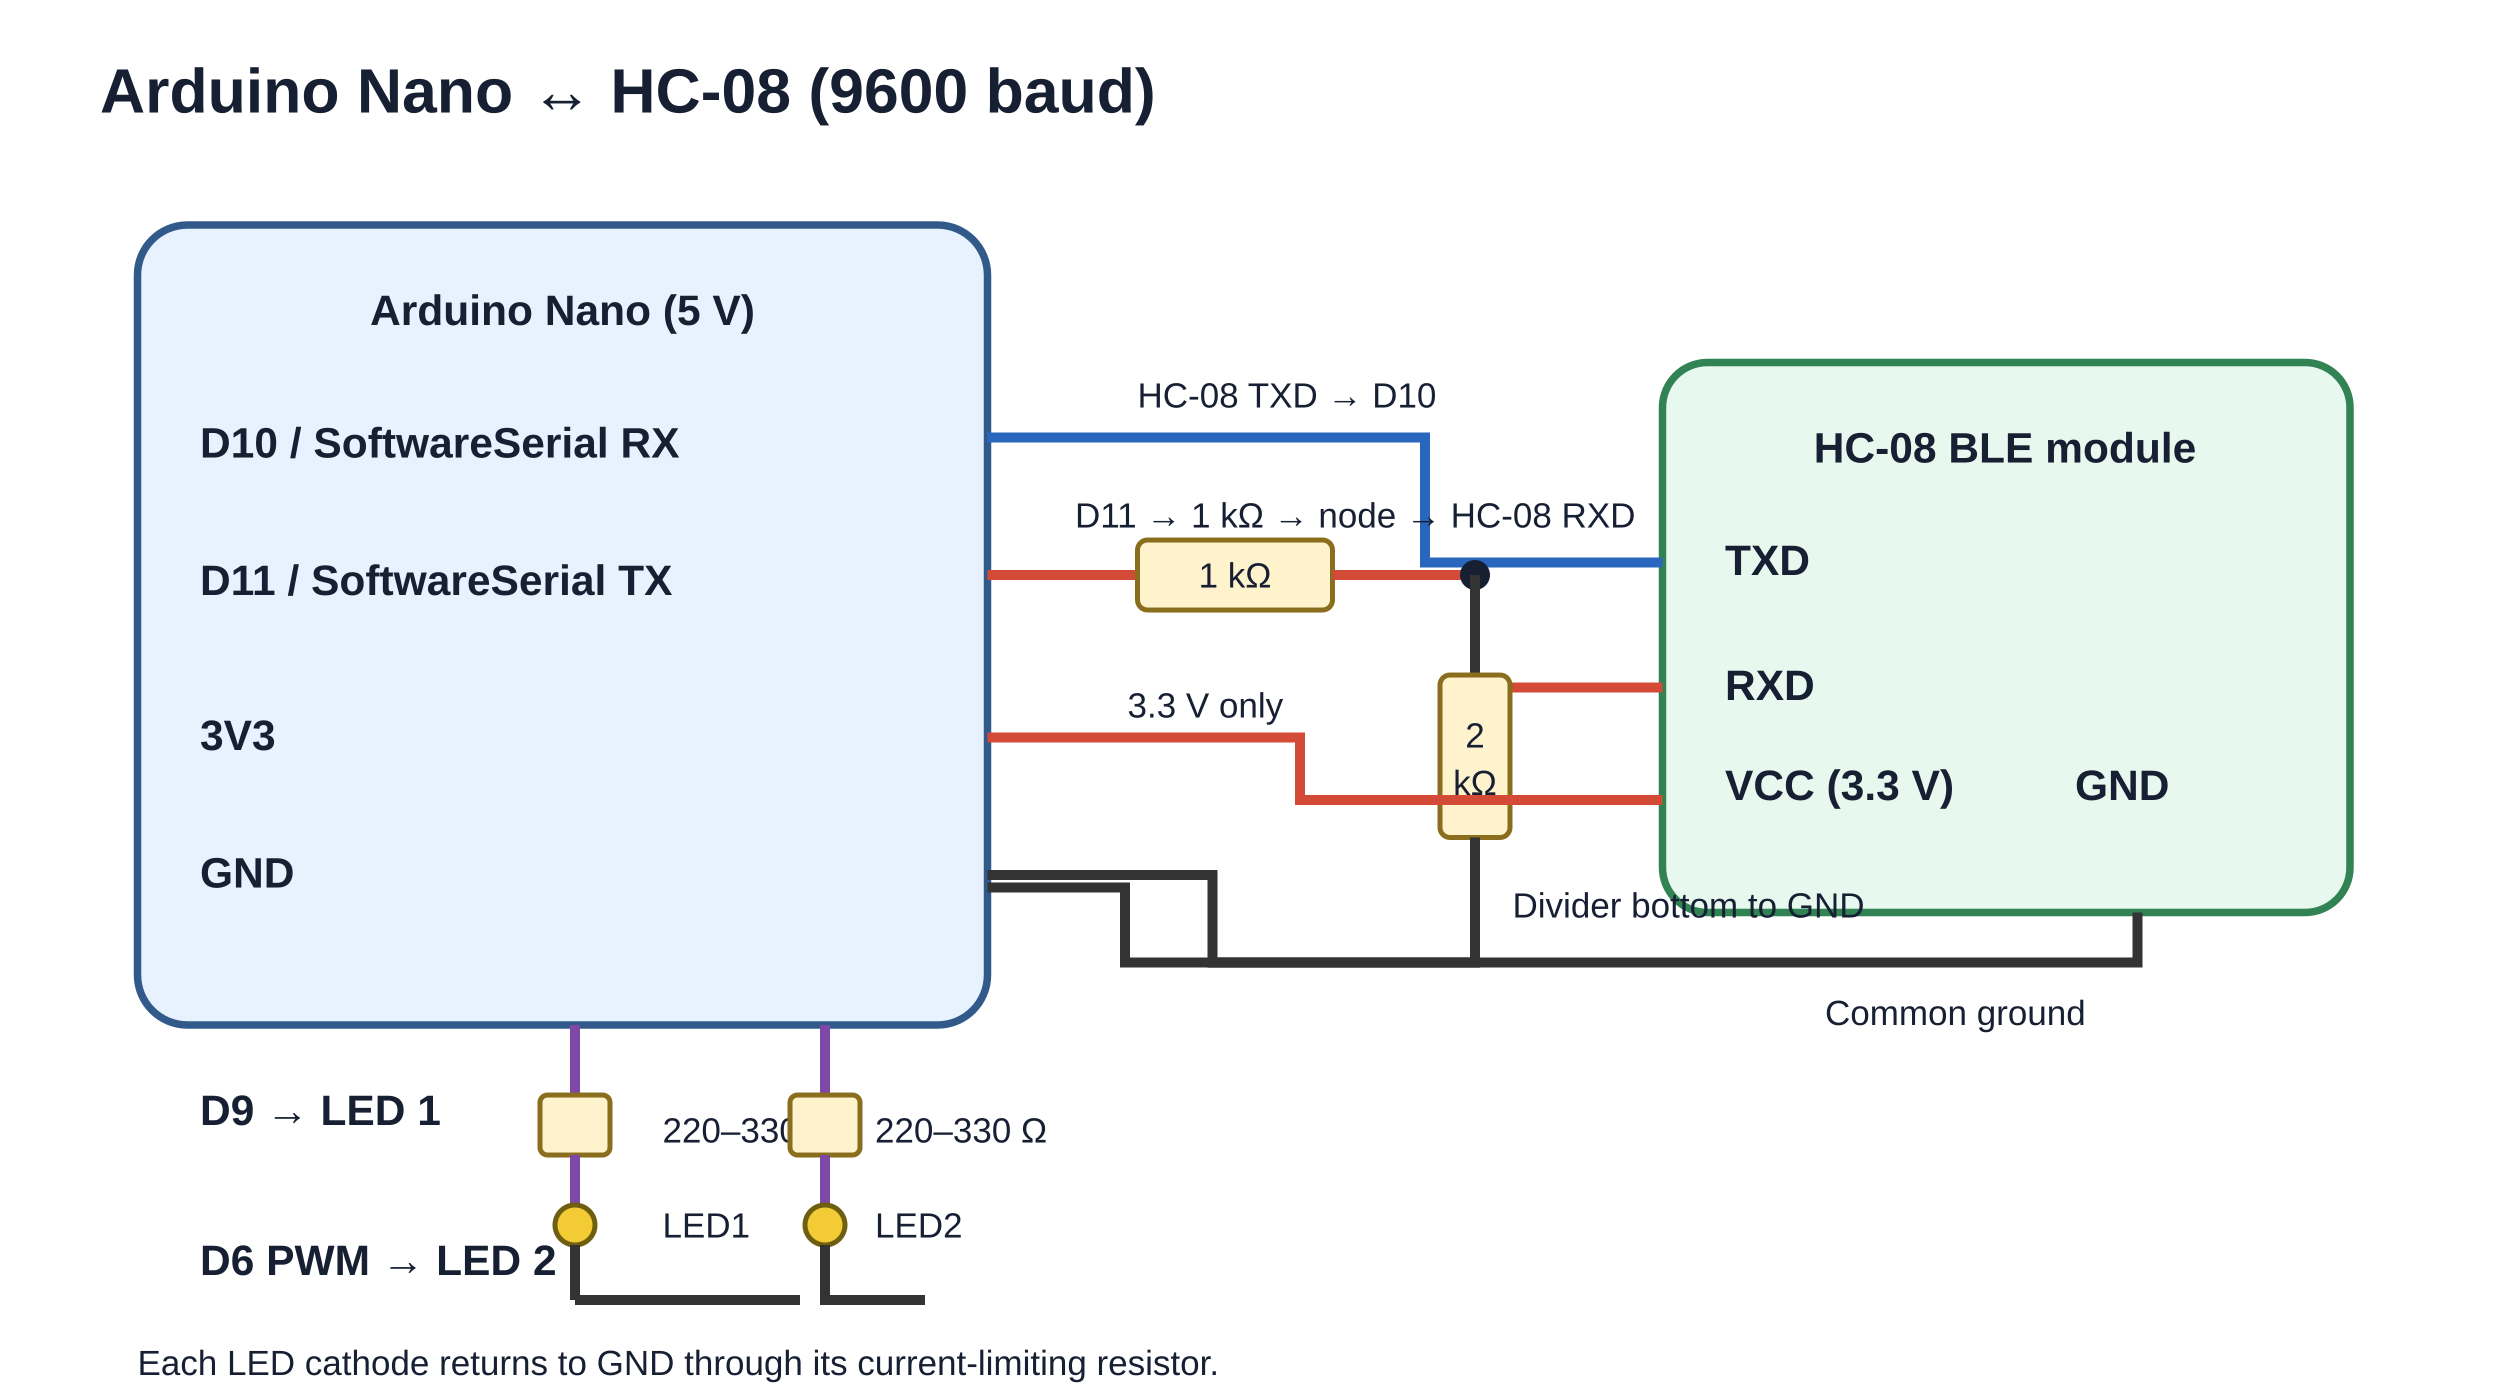
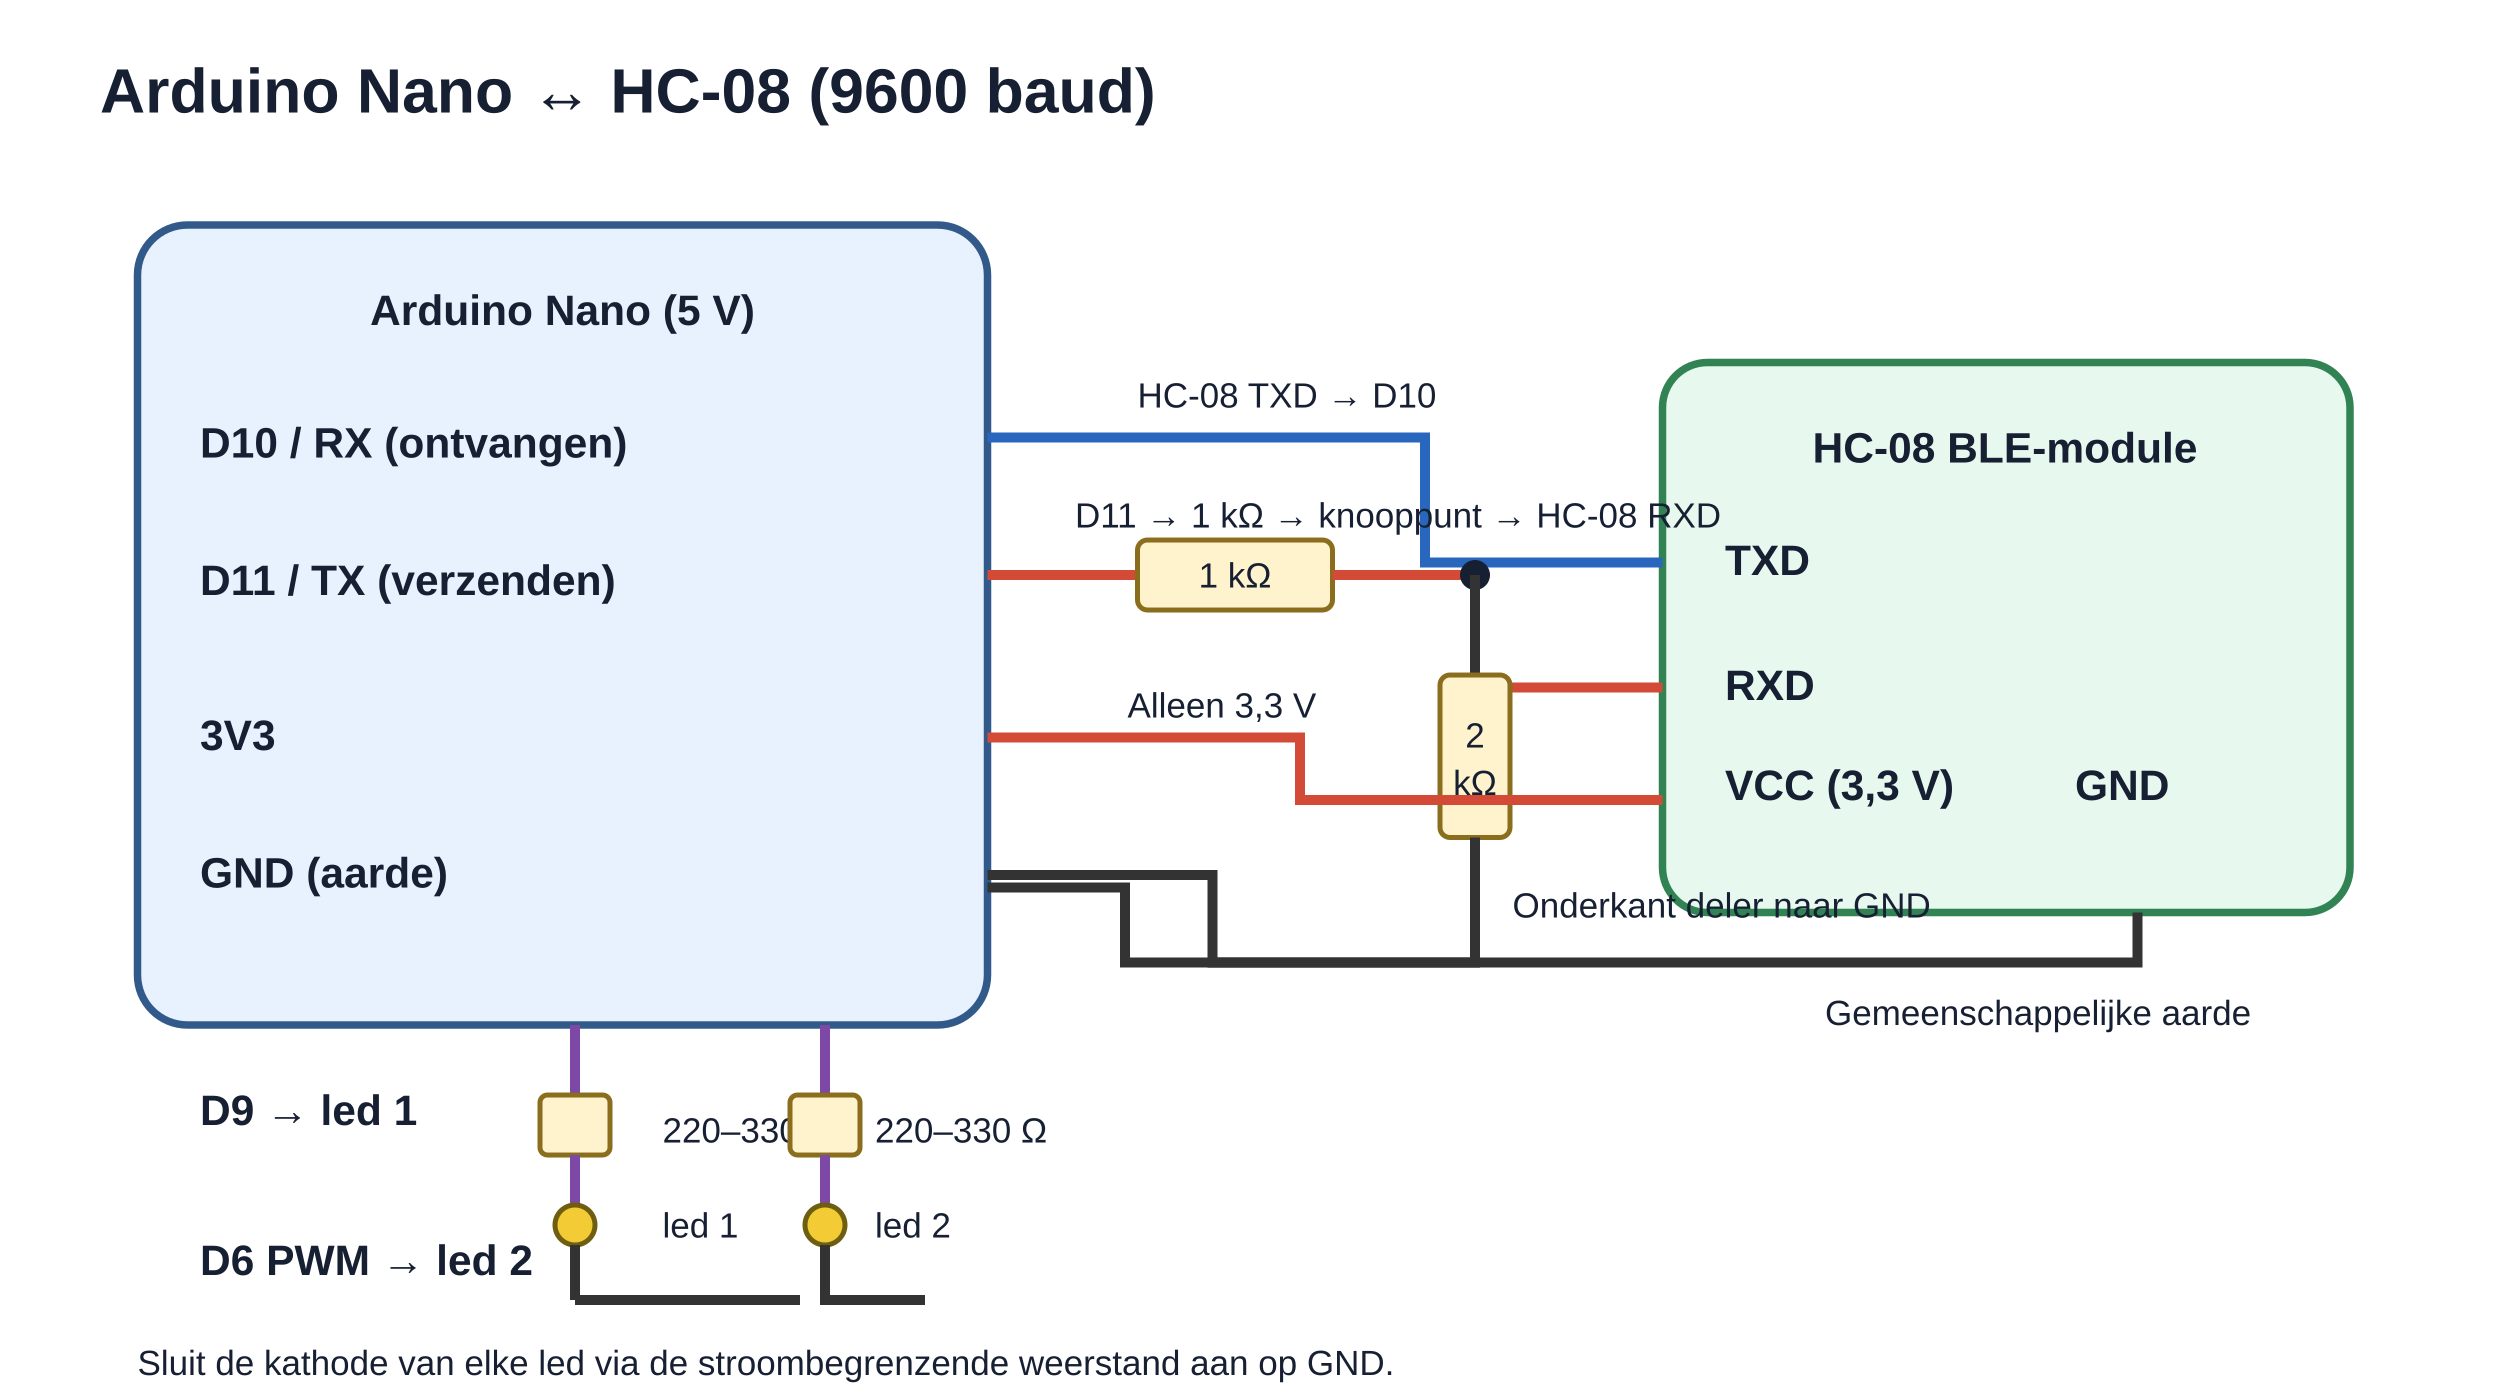
<svg xmlns="http://www.w3.org/2000/svg" viewBox="0 0 1000 560" role="img" aria-labelledby="title desc">
  <style>
    text { font-family: Arial, sans-serif; fill: #172033; }
    .title { font-size: 25px; font-weight: 700; }
    .label { font-size: 17px; font-weight: 600; }
    .small { font-size: 14px; }
    .board { fill: #e8f2ff; stroke: #315a8a; stroke-width: 3; }
    .module { fill: #e7f8ee; stroke: #328354; stroke-width: 3; }
    .wire { fill: none; stroke: #333; stroke-width: 4; }
    .tx { stroke: #d34b37; }
    .rx { stroke: #2867bd; }
    .power { stroke: #d34b37; }
    .ground { stroke: #333; }
    .ledwire { stroke: #7d48a6; }
    .resistor { fill: #fff3cd; stroke: #8a6d1d; stroke-width: 2; }
    .node { fill: #172033; }
  </style>
  <text x="40" y="45" class="title">Arduino Nano ↔ HC-08 (9600 baud)</text>
  <rect x="55" y="90" width="340" height="320" rx="20" class="board" />
  <text x="225" y="130" text-anchor="middle" class="label">Arduino Nano (5 V)</text>
-   <text x="80" y="183" class="label">D10 / SoftwareSerial RX</text>
-   <text x="80" y="238" class="label">D11 / SoftwareSerial TX</text>
+   <text x="80" y="183" class="label">D10 / RX (ontvangen)</text>
+   <text x="80" y="238" class="label">D11 / TX (verzenden)</text>
  <text x="80" y="300" class="label">3V3</text>
-   <text x="80" y="355" class="label">GND</text>
-   <text x="80" y="450" class="label">D9 → LED 1</text>
-   <text x="80" y="510" class="label">D6 PWM → LED 2</text>
+   <text x="80" y="355" class="label">GND (aarde)</text>
+   <text x="80" y="450" class="label">D9 → led 1</text>
+   <text x="80" y="510" class="label">D6 PWM → led 2</text>
  <rect x="665" y="145" width="275" height="220" rx="18" class="module" />
-   <text x="802" y="185" text-anchor="middle" class="label">HC-08 BLE module</text>
+   <text x="802" y="185" text-anchor="middle" class="label">HC-08 BLE-module</text>
  <text x="690" y="230" class="label">TXD</text>
  <text x="690" y="280" class="label">RXD</text>
-   <text x="690" y="320" class="label">VCC (3.3 V)</text>
+   <text x="690" y="320" class="label">VCC (3,3 V)</text>
  <text x="830" y="320" class="label">GND</text>
  <path d="M665 225 H570 V175 H395" class="wire rx" />
  <text x="455" y="163" class="small" fill="#2867bd">HC-08 TXD → D10</text>
  <path d="M395 230 H455" class="wire tx" />
  <rect x="455" y="216" width="78" height="28" rx="4" class="resistor" />
  <text x="494" y="235" text-anchor="middle" class="small">1 kΩ</text>
  <path d="M533 230 H590 V275 H665" class="wire tx" />
  <circle cx="590" cy="230" r="6" class="node" />
  <path d="M590 230 V270" class="wire ground" />
  <rect x="576" y="270" width="28" height="65" rx="4" class="resistor" />
  <text x="590" y="299" text-anchor="middle" class="small">2</text>
  <text x="590" y="318" text-anchor="middle" class="small">kΩ</text>
  <path d="M590 335 V385 H450 V355 H395" class="wire ground" />
-   <text x="430" y="211" class="small" fill="#b33327">D11 → 1 kΩ → node → HC-08 RXD</text>
-   <text x="605" y="367" class="small">Divider bottom to GND</text>
+   <text x="430" y="211" class="small" fill="#b33327">D11 → 1 kΩ → knooppunt → HC-08 RXD</text>
+   <text x="605" y="367" class="small">Onderkant deler naar GND</text>
  <path d="M395 295 H520 V320 H665" class="wire power" />
  <path d="M395 350 H485 V385 H855 V365" class="wire ground" />
-   <text x="451" y="287" class="small">3.3 V only</text>
-   <text x="730" y="410" class="small">Common ground</text>
+   <text x="451" y="287" class="small">Alleen 3,3 V</text>
+   <text x="730" y="410" class="small">Gemeenschappelijke aarde</text>
  <path d="M230 410 V438" class="wire ledwire" />
  <rect x="216" y="438" width="28" height="24" rx="3" class="resistor" />
  <path d="M230 462 V482" class="wire ledwire" />
  <circle cx="230" cy="490" r="8" fill="#f2cb35" stroke="#705e10" stroke-width="2" />
  <path d="M230 498 V520" class="wire ground" />
  <path d="M230 520 H320" class="wire ground" />
  <text x="265" y="457" class="small">220–330 Ω</text>
-   <text x="265" y="495" class="small">LED1</text>
+   <text x="265" y="495" class="small">led 1</text>
  <path d="M330 410 V438" class="wire ledwire" />
  <rect x="316" y="438" width="28" height="24" rx="3" class="resistor" />
  <path d="M330 462 V482" class="wire ledwire" />
  <circle cx="330" cy="490" r="8" fill="#f2cb35" stroke="#705e10" stroke-width="2" />
  <path d="M330 498 V520 H370" class="wire ground" />
  <text x="350" y="457" class="small">220–330 Ω</text>
-   <text x="350" y="495" class="small">LED2</text>
-   <text x="55" y="550" class="small">Each LED cathode returns to GND through its current-limiting resistor.</text>
+   <text x="350" y="495" class="small">led 2</text>
+   <text x="55" y="550" class="small">Sluit de kathode van elke led via de stroombegrenzende weerstand aan op GND.</text>
</svg>
